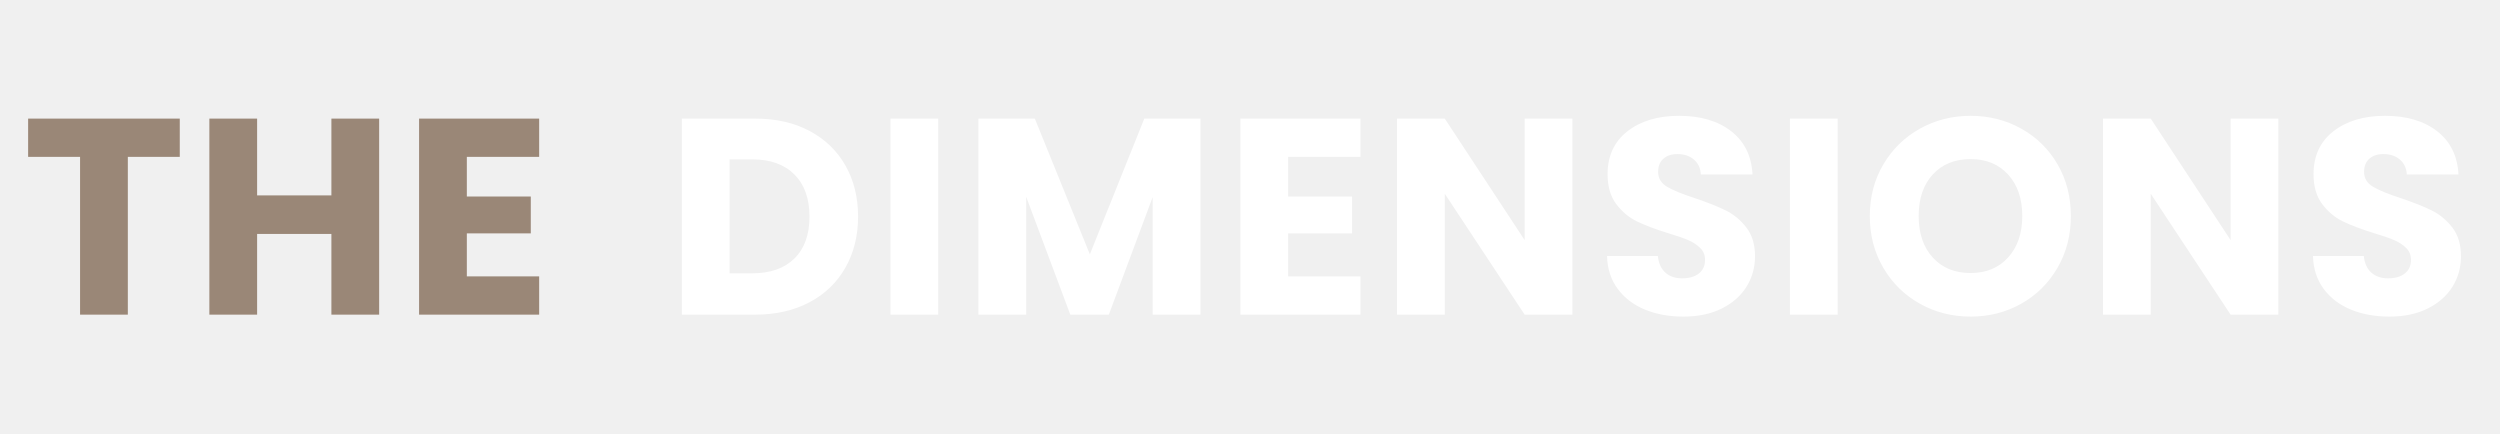
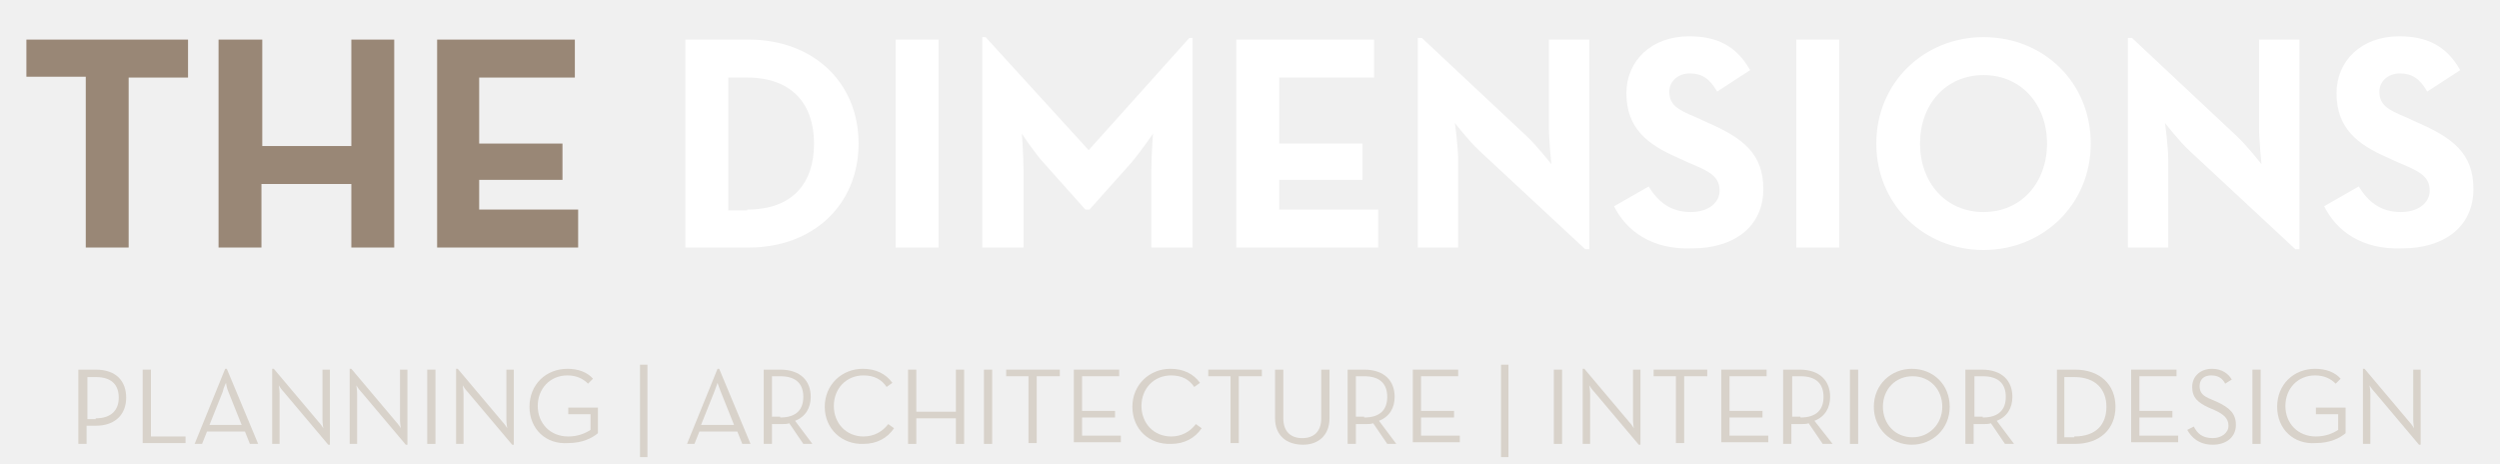
- <svg xmlns="http://www.w3.org/2000/svg" viewBox="0 -117.473 933.384 161.964" role="img" aria-label="The Dimensions">
-   <g transform="translate(8,0)">
-     <g class="the" fill="#9a8777">
-       <path d="M59.115 -73.191V-58.907H39.723V0.0H21.895V-58.907H2.502V-73.191Z M133.557 -73.191V0.0H115.729V-30.131H87.995V0.0H70.167V-73.191H87.995V-44.519H115.729V-73.191Z M166.295 -58.907V-44.102H190.17V-30.34H166.295V-14.284H193.298V0.0H148.466V-73.191H193.298V-58.907Z" />
-     </g>
-     <g class="dim" fill="#ffffff">
-       <path d="M312.363 -36.595Q312.363 -25.856 307.619 -17.516Q302.875 -9.175 294.17 -4.587Q285.464 0.0 273.995 0.0H246.575V-73.191H273.995Q285.568 -73.191 294.222 -68.603Q302.875 -64.016 307.619 -55.727Q312.363 -47.438 312.363 -36.595ZM294.222 -36.595Q294.222 -46.708 288.592 -52.339Q282.962 -57.969 272.848 -57.969H264.403V-15.43H272.848Q282.962 -15.43 288.592 -20.956Q294.222 -26.482 294.222 -36.595Z M342.286 -73.191V0.0H324.457V-73.191Z M440.186 -73.191V0.0H422.357V-43.893L405.988 0.0H391.601L375.127 -43.998V0.0H357.299V-73.191H378.36L398.899 -22.52L419.229 -73.191Z M472.923 -58.907V-44.102H496.799V-30.34H472.923V-14.284H499.927V0.0H455.095V-73.191H499.927V-58.907Z M579.06 0.0H561.232L531.413 -45.145V0.0H513.585V-73.191H531.413L561.232 -27.837V-73.191H579.06Z M591.988 -21.895H610.964Q611.381 -17.828 613.779 -15.691Q616.177 -13.554 620.034 -13.554Q623.996 -13.554 626.29 -15.378Q628.584 -17.203 628.584 -20.435Q628.584 -23.146 626.759 -24.918Q624.934 -26.691 622.276 -27.837Q619.617 -28.984 614.717 -30.444Q607.627 -32.633 603.144 -34.823Q598.661 -37.012 595.429 -41.287Q592.197 -45.562 592.197 -52.443Q592.197 -62.66 599.599 -68.447Q607.002 -74.233 618.887 -74.233Q630.982 -74.233 638.384 -68.447Q645.786 -62.66 646.308 -52.339H627.02Q626.811 -55.883 624.413 -57.916Q622.015 -59.95 618.262 -59.95Q615.03 -59.95 613.049 -58.229Q611.068 -56.509 611.068 -53.277Q611.068 -49.732 614.404 -47.751Q617.74 -45.77 624.83 -43.476Q631.92 -41.078 636.351 -38.889Q640.782 -36.7 644.014 -32.529Q647.246 -28.359 647.246 -21.79Q647.246 -15.535 644.066 -10.426Q640.886 -5.317 634.839 -2.294Q628.792 0.73 620.556 0.73Q612.528 0.73 606.168 -1.877Q599.808 -4.483 596.002 -9.592Q592.197 -14.701 591.988 -21.895Z M678.107 -73.191V0.0H660.279V-73.191Z M690.097 -36.804Q690.097 -47.543 695.154 -56.092Q700.21 -64.641 708.812 -69.437Q717.413 -74.233 727.735 -74.233Q738.057 -74.233 746.658 -69.437Q755.259 -64.641 760.212 -56.092Q765.164 -47.543 765.164 -36.804Q765.164 -26.065 760.16 -17.464Q755.155 -8.862 746.606 -4.066Q738.057 0.73 727.735 0.73Q717.413 0.73 708.812 -4.066Q700.21 -8.862 695.154 -17.464Q690.097 -26.065 690.097 -36.804ZM747.023 -36.804Q747.023 -46.5 741.758 -52.286Q736.493 -58.073 727.735 -58.073Q718.873 -58.073 713.608 -52.339Q708.342 -46.604 708.342 -36.804Q708.342 -27.108 713.608 -21.321Q718.873 -15.535 727.735 -15.535Q736.493 -15.535 741.758 -21.373Q747.023 -27.212 747.023 -36.804Z M842.629 0.0H824.801L794.983 -45.145V0.0H777.154V-73.191H794.983L824.801 -27.837V-73.191H842.629Z M855.558 -21.895H874.533Q874.95 -17.828 877.348 -15.691Q879.746 -13.554 883.604 -13.554Q887.565 -13.554 889.859 -15.378Q892.153 -17.203 892.153 -20.435Q892.153 -23.146 890.328 -24.918Q888.504 -26.691 885.845 -27.837Q883.186 -28.984 878.286 -30.444Q871.197 -32.633 866.713 -34.823Q862.23 -37.012 858.998 -41.287Q855.766 -45.562 855.766 -52.443Q855.766 -62.66 863.169 -68.447Q870.571 -74.233 882.457 -74.233Q894.551 -74.233 901.953 -68.447Q909.356 -62.66 909.877 -52.339H890.589Q890.38 -55.883 887.982 -57.916Q885.584 -59.95 881.831 -59.95Q878.599 -59.95 876.618 -58.229Q874.637 -56.509 874.637 -53.277Q874.637 -49.732 877.973 -47.751Q881.31 -45.77 888.399 -43.476Q895.489 -41.078 899.92 -38.889Q904.351 -36.7 907.583 -32.529Q910.815 -28.359 910.815 -21.79Q910.815 -15.535 907.635 -10.426Q904.456 -5.317 898.408 -2.294Q892.361 0.73 884.125 0.73Q876.097 0.73 869.737 -1.877Q863.377 -4.483 859.572 -9.592Q855.766 -14.701 855.558 -21.895Z" />
-     </g>
+ <svg xmlns="http://www.w3.org/2000/svg" version="1.1" id="Layer_1" x="0px" y="0px" viewBox="0 0 303 56.2" style="enable-background:new 0 0 303 56.2;" xml:space="preserve">
+   <style type="text/css">
+ 	.st0{fill:#FFFFFF;}
+ 	path{fill:#FFFFFF;}
+ 	.st1{fill:#FFFFFF;}
+ 	.st2{fill:#58595B;}
+ 	.st3{fill:none;stroke:#000000;stroke-width:0.5;stroke-miterlimit:10;}
+ 	.st4{fill:#998776;}
+ 	.st5{fill:#D8D2CA;}
+ </style>
+   <g>
+     <path class="st4" d="M10.4,9.3H3.2V4.8h19.6v4.6h-7.2V30h-5.2V9.3z" />
+     <path class="st4" d="M26.6,4.8h5.2v12.9h10.8V4.8h5.2V30h-5.2v-7.7H31.7V30h-5.2V4.8z" />
+     <path class="st4" d="M53,4.8h16.7v4.6H58.1v8h10.1v4.4H58.1v3.6h12V30H53V4.8z" />
+     <path d="M83.1,4.8h7.7c7.7,0,13.3,5.1,13.3,12.6c0,7.4-5.5,12.6-13.3,12.6h-7.7V4.8z M90.6,25.4c5.6,0,8.1-3.3,8.1-8s-2.6-8-8.1-8   h-2.3v16.1H90.6z" />
+     <path d="M108.6,4.8h5.2V30h-5.2V4.8z" />
+     <path d="M119.1,4.5h0.4L132,18.2l12.2-13.6h0.4V30h-5v-9.4c0-1.7,0.2-4.4,0.2-4.4s-1.5,2.2-2.7,3.6l-5,5.6h-0.5l-5-5.6   c-1.2-1.3-2.7-3.6-2.7-3.6s0.2,2.7,0.2,4.4V30h-5V4.5z" />
+     <path d="M149.9,4.8h16.7v4.6h-11.5v8h10.1v4.4h-10.1v3.6h12V30h-17.2V4.8z" />
+     <path d="M179.4,18.3c-1.3-1.2-3-3.4-3-3.4s0.4,2.8,0.4,4.6V30h-4.9V4.6h0.5l12.7,11.9c1.2,1.1,3,3.4,3,3.4s-0.3-2.9-0.3-4.6V4.8   h4.9v25.4h-0.5L179.4,18.3z" />
+     <path d="M195.7,25l4.2-2.4c1.1,1.8,2.6,3.1,5.1,3.1c2.1,0,3.5-1.1,3.5-2.6c0-1.8-1.4-2.4-3.8-3.4l-1.3-0.6   c-3.7-1.6-6.2-3.6-6.2-7.8c0-3.9,3-6.9,7.6-6.9c3.3,0,5.7,1.1,7.4,4.1l-4,2.6c-0.9-1.6-1.9-2.2-3.3-2.2c-1.5,0-2.5,1-2.5,2.2   c0,1.6,1,2.2,3.2,3.1l1.3,0.6c4.4,1.9,6.9,3.8,6.9,8.1c0,4.7-3.7,7.2-8.6,7.2C200.3,30.3,197.2,28,195.7,25z" />
+     <path d="M217.8,4.8h5.2V30h-5.2V4.8z" />
+     <path d="M227.5,17.4c0-7.4,5.8-12.9,13-12.9c7.3,0,13,5.5,13,12.9c0,7.4-5.8,12.9-13,12.9C233.3,30.3,227.5,24.8,227.5,17.4z    M248.2,17.4c0-4.7-3.1-8.3-7.7-8.3c-4.6,0-7.7,3.6-7.7,8.3s3.1,8.3,7.7,8.3C245.1,25.7,248.2,22.1,248.2,17.4z" />
+     <path d="M265.5,18.3c-1.3-1.2-3-3.4-3-3.4s0.4,2.8,0.4,4.6V30H258V4.6h0.5l12.7,11.9c1.2,1.1,3,3.4,3,3.4s-0.3-2.9-0.3-4.6V4.8h4.9   v25.4h-0.5L265.5,18.3z" />
+     <path d="M281.8,25l4.2-2.4c1.1,1.8,2.6,3.1,5.1,3.1c2.1,0,3.5-1.1,3.5-2.6c0-1.8-1.4-2.4-3.8-3.4l-1.3-0.6   c-3.7-1.6-6.2-3.6-6.2-7.8c0-3.9,3-6.9,7.6-6.9c3.3,0,5.7,1.1,7.4,4.1l-4,2.6c-0.9-1.6-1.9-2.2-3.3-2.2c-1.5,0-2.5,1-2.5,2.2   c0,1.6,1,2.2,3.2,3.1l1.3,0.6c4.4,1.9,6.9,3.8,6.9,8.1c0,4.7-3.7,7.2-8.6,7.2C286.4,30.3,283.3,28,281.8,25z" />
+   </g>
+   <g>
+     <path class="st5" d="M9.6,44.8h2c2.5,0,3.7,1.4,3.7,3.4c0,2-1.3,3.4-3.7,3.4h-1.1v2.2h-1V44.8z M11.6,50.7c2,0,2.8-1.1,2.8-2.5   c0-1.5-0.8-2.5-2.8-2.5h-1v5.1H11.6z" />
+     <path class="st5" d="M17.3,44.8h1v8.1h4.2v0.8h-5.2V44.8z" />
+     <path class="st5" d="M27.3,44.7h0.2l3.8,9.1h-1l-0.6-1.5h-4.6l-0.6,1.5h-0.9L27.3,44.7z M29.3,51.5l-1.6-4   c-0.2-0.4-0.3-1.1-0.3-1.1S27.1,47,27,47.5l-1.6,4H29.3z" />
+     <path class="st5" d="M34.4,47.5c-0.3-0.3-0.6-0.8-0.6-0.8s0.1,0.6,0.1,1v6.1h-0.9v-9.1h0.2l5.4,6.4c0.3,0.3,0.6,0.8,0.6,0.8   s-0.1-0.6-0.1-1v-6.1h0.9v9.1h-0.2L34.4,47.5z" />
+     <path class="st5" d="M43.8,47.5c-0.3-0.3-0.6-0.8-0.6-0.8s0.1,0.6,0.1,1v6.1h-0.9v-9.1h0.2l5.4,6.4c0.3,0.3,0.6,0.8,0.6,0.8   s-0.1-0.6-0.1-1v-6.1h0.9v9.1h-0.2L43.8,47.5z" />
+     <path class="st5" d="M51.8,44.8h1v9h-1V44.8z" />
+     <path class="st5" d="M56.7,47.5c-0.3-0.3-0.6-0.8-0.6-0.8s0.1,0.6,0.1,1v6.1h-0.9v-9.1h0.2l5.4,6.4c0.3,0.3,0.6,0.8,0.6,0.8   s-0.1-0.6-0.1-1v-6.1h0.9v9.1h-0.2L56.7,47.5z" />
+     <path class="st5" d="M64.2,49.3c0-2.7,2-4.6,4.6-4.6c1.3,0,2.4,0.4,3.1,1.2l-0.6,0.6c-0.6-0.6-1.4-1-2.5-1c-2.1,0-3.6,1.6-3.6,3.7   s1.5,3.7,3.7,3.7c1.2,0,2.1-0.4,2.7-0.8v-1.9h-2.7v-0.8h3.6v3.1c-0.7,0.6-1.9,1.2-3.6,1.2C66.2,53.9,64.2,52,64.2,49.3z" />
+     <path class="st5" d="M77.6,44.2h0.9v11.2h-0.9V44.2z" />
+     <path class="st5" d="M87,44.7h0.2l3.8,9.1h-1l-0.6-1.5h-4.6l-0.6,1.5h-0.9L87,44.7z M89,51.5l-1.6-4C87.2,47,87,46.4,87,46.4   s-0.2,0.6-0.4,1.1l-1.6,4H89z" />
+     <path class="st5" d="M98.5,53.8h-1.1l-1.7-2.5c-0.3,0.1-0.6,0.1-1,0.1h-1.1v2.4h-1v-9h2c2.5,0,3.7,1.4,3.7,3.3   c0,1.3-0.6,2.4-1.9,2.9L98.5,53.8z M94.6,50.6c2,0,2.8-1,2.8-2.5s-0.8-2.5-2.8-2.5h-1v4.9H94.6z" />
+     <path class="st5" d="M100,49.3c0-2.7,2.1-4.6,4.6-4.6c1.6,0,2.8,0.6,3.6,1.7l-0.7,0.5c-0.6-0.9-1.5-1.4-2.8-1.4   c-2.1,0-3.6,1.6-3.6,3.7s1.5,3.7,3.6,3.7c1.3,0,2.3-0.6,3-1.5l0.7,0.5c-0.8,1.2-2.1,1.9-3.7,1.9C102.1,53.9,100,52,100,49.3z" />
+     <path class="st5" d="M110.1,44.8h1v5.1h4.8v-5.1h1v9h-1v-3.1h-4.8v3.1h-1V44.8z" />
+     <path class="st5" d="M119.3,44.8h1v9h-1V44.8z" />
+     <path class="st5" d="M124.8,45.6H122v-0.8h6.5v0.8h-2.8v8.1h-1V45.6z" />
+     <path class="st5" d="M130.2,44.8h5.5v0.8h-4.5v4.2h4v0.8h-4v2.2h4.7v0.8h-5.7V44.8z" />
+     <path class="st5" d="M137.3,49.3c0-2.7,2.1-4.6,4.6-4.6c1.6,0,2.8,0.6,3.6,1.7l-0.7,0.5c-0.6-0.9-1.5-1.4-2.8-1.4   c-2.1,0-3.6,1.6-3.6,3.7s1.5,3.7,3.6,3.7c1.3,0,2.3-0.6,3-1.5l0.7,0.5c-0.8,1.2-2.1,1.9-3.7,1.9C139.3,53.9,137.3,52,137.3,49.3z" />
+     <path class="st5" d="M149.3,45.6h-2.8v-0.8h6.5v0.8h-2.8v8.1h-1V45.6z" />
+     <path class="st5" d="M154.6,50.7v-5.9h1v5.9c0,1.6,0.9,2.4,2.3,2.4c1.4,0,2.3-0.8,2.3-2.4v-5.9h1v5.9c0,2.1-1.4,3.2-3.2,3.2   C156,53.9,154.6,52.8,154.6,50.7z" />
+     <path class="st5" d="M169.3,53.8h-1.1l-1.7-2.5c-0.3,0.1-0.6,0.1-1,0.1h-1.1v2.4h-1v-9h2c2.5,0,3.7,1.4,3.7,3.3   c0,1.3-0.6,2.4-1.9,2.9L169.3,53.8z M165.4,50.6c2,0,2.8-1,2.8-2.5s-0.8-2.5-2.8-2.5h-1v4.9H165.4z" />
+     <path class="st5" d="M171.3,44.8h5.5v0.8h-4.5v4.2h4v0.8h-4v2.2h4.7v0.8h-5.7V44.8z" />
+     <path class="st5" d="M182,44.2h0.9v11.2H182V44.2z" />
+     <path class="st5" d="M188.4,44.8h1v9h-1V44.8z" />
+     <path class="st5" d="M193.3,47.5c-0.3-0.3-0.6-0.8-0.6-0.8s0.1,0.6,0.1,1v6.1h-0.9v-9.1h0.2l5.4,6.4c0.3,0.3,0.6,0.8,0.6,0.8   s-0.1-0.6-0.1-1v-6.1h0.9v9.1h-0.2L193.3,47.5z" />
+     <path class="st5" d="M203.3,45.6h-2.8v-0.8h6.5v0.8h-2.8v8.1h-1V45.6z" />
+     <path class="st5" d="M208.7,44.8h5.5v0.8h-4.5v4.2h4v0.8h-4v2.2h4.7v0.8h-5.7V44.8z" />
+     <path class="st5" d="M222.2,53.8H221l-1.7-2.5c-0.3,0.1-0.6,0.1-1,0.1h-1.1v2.4h-1v-9h2c2.5,0,3.7,1.4,3.7,3.3   c0,1.3-0.6,2.4-1.9,2.9L222.2,53.8z M218.3,50.6c2,0,2.8-1,2.8-2.5s-0.8-2.5-2.8-2.5h-1v4.9H218.3z" />
+     <path class="st5" d="M224.3,44.8h1v9h-1V44.8z" />
+     <path class="st5" d="M227.2,49.3c0-2.7,2.1-4.6,4.6-4.6c2.6,0,4.6,1.9,4.6,4.6s-2.1,4.6-4.6,4.6C229.3,53.9,227.2,52,227.2,49.3z    M235.5,49.3c0-2.1-1.5-3.7-3.6-3.7c-2.1,0-3.6,1.6-3.6,3.7s1.5,3.7,3.6,3.7C233.9,53,235.5,51.4,235.5,49.3z" />
+     <path class="st5" d="M244.2,53.8h-1.1l-1.7-2.5c-0.3,0.1-0.6,0.1-1,0.1h-1.1v2.4h-1v-9h2c2.5,0,3.7,1.4,3.7,3.3   c0,1.3-0.6,2.4-1.9,2.9L244.2,53.8z M240.4,50.6c2,0,2.8-1,2.8-2.5s-0.8-2.5-2.8-2.5h-1v4.9H240.4z" />
+     <path class="st5" d="M249.4,44.8h2.2c3,0,4.9,1.8,4.9,4.5s-1.9,4.5-4.9,4.5h-2.2V44.8z M251.5,52.9c2.7,0,3.9-1.5,3.9-3.6   s-1.3-3.6-3.9-3.6h-1.2v7.3H251.5z" />
+     <path class="st5" d="M258.4,44.8h5.5v0.8h-4.5v4.2h4v0.8h-4v2.2h4.7v0.8h-5.7V44.8z" />
+     <path class="st5" d="M265.2,52.1l0.8-0.4c0.4,0.8,1,1.4,2.3,1.4c1,0,1.9-0.6,1.9-1.5c0-0.9-0.6-1.4-1.7-1.9l-0.7-0.3   c-1.3-0.6-2-1.2-2-2.5c0-1.3,1-2.2,2.4-2.2c1.2,0,2,0.6,2.4,1.3l-0.8,0.5c-0.3-0.6-0.8-1-1.7-1c-0.9,0-1.4,0.5-1.4,1.3   c0,0.8,0.4,1.2,1.4,1.6l0.7,0.3c1.5,0.7,2.3,1.4,2.3,2.8c0,1.5-1.2,2.4-2.8,2.4C266.6,53.9,265.7,53,265.2,52.1z" />
+     <path class="st5" d="M273.1,44.8h1v9h-1V44.8z" />
+     <path class="st5" d="M276.1,49.3c0-2.7,2-4.6,4.6-4.6c1.3,0,2.4,0.4,3.1,1.2l-0.6,0.6c-0.6-0.6-1.4-1-2.5-1c-2.1,0-3.6,1.6-3.6,3.7   s1.5,3.7,3.7,3.7c1.2,0,2.1-0.4,2.7-0.8v-1.9h-2.7v-0.8h3.6v3.1c-0.7,0.6-1.9,1.2-3.6,1.2C278.1,53.9,276.1,52,276.1,49.3z" />
+     <path class="st5" d="M287.9,47.5c-0.3-0.3-0.6-0.8-0.6-0.8s0.1,0.6,0.1,1v6.1h-0.9v-9.1h0.2l5.4,6.4c0.3,0.3,0.6,0.8,0.6,0.8   s-0.1-0.6-0.1-1v-6.1h0.9v9.1h-0.2L287.9,47.5z" />
  </g>
</svg>
